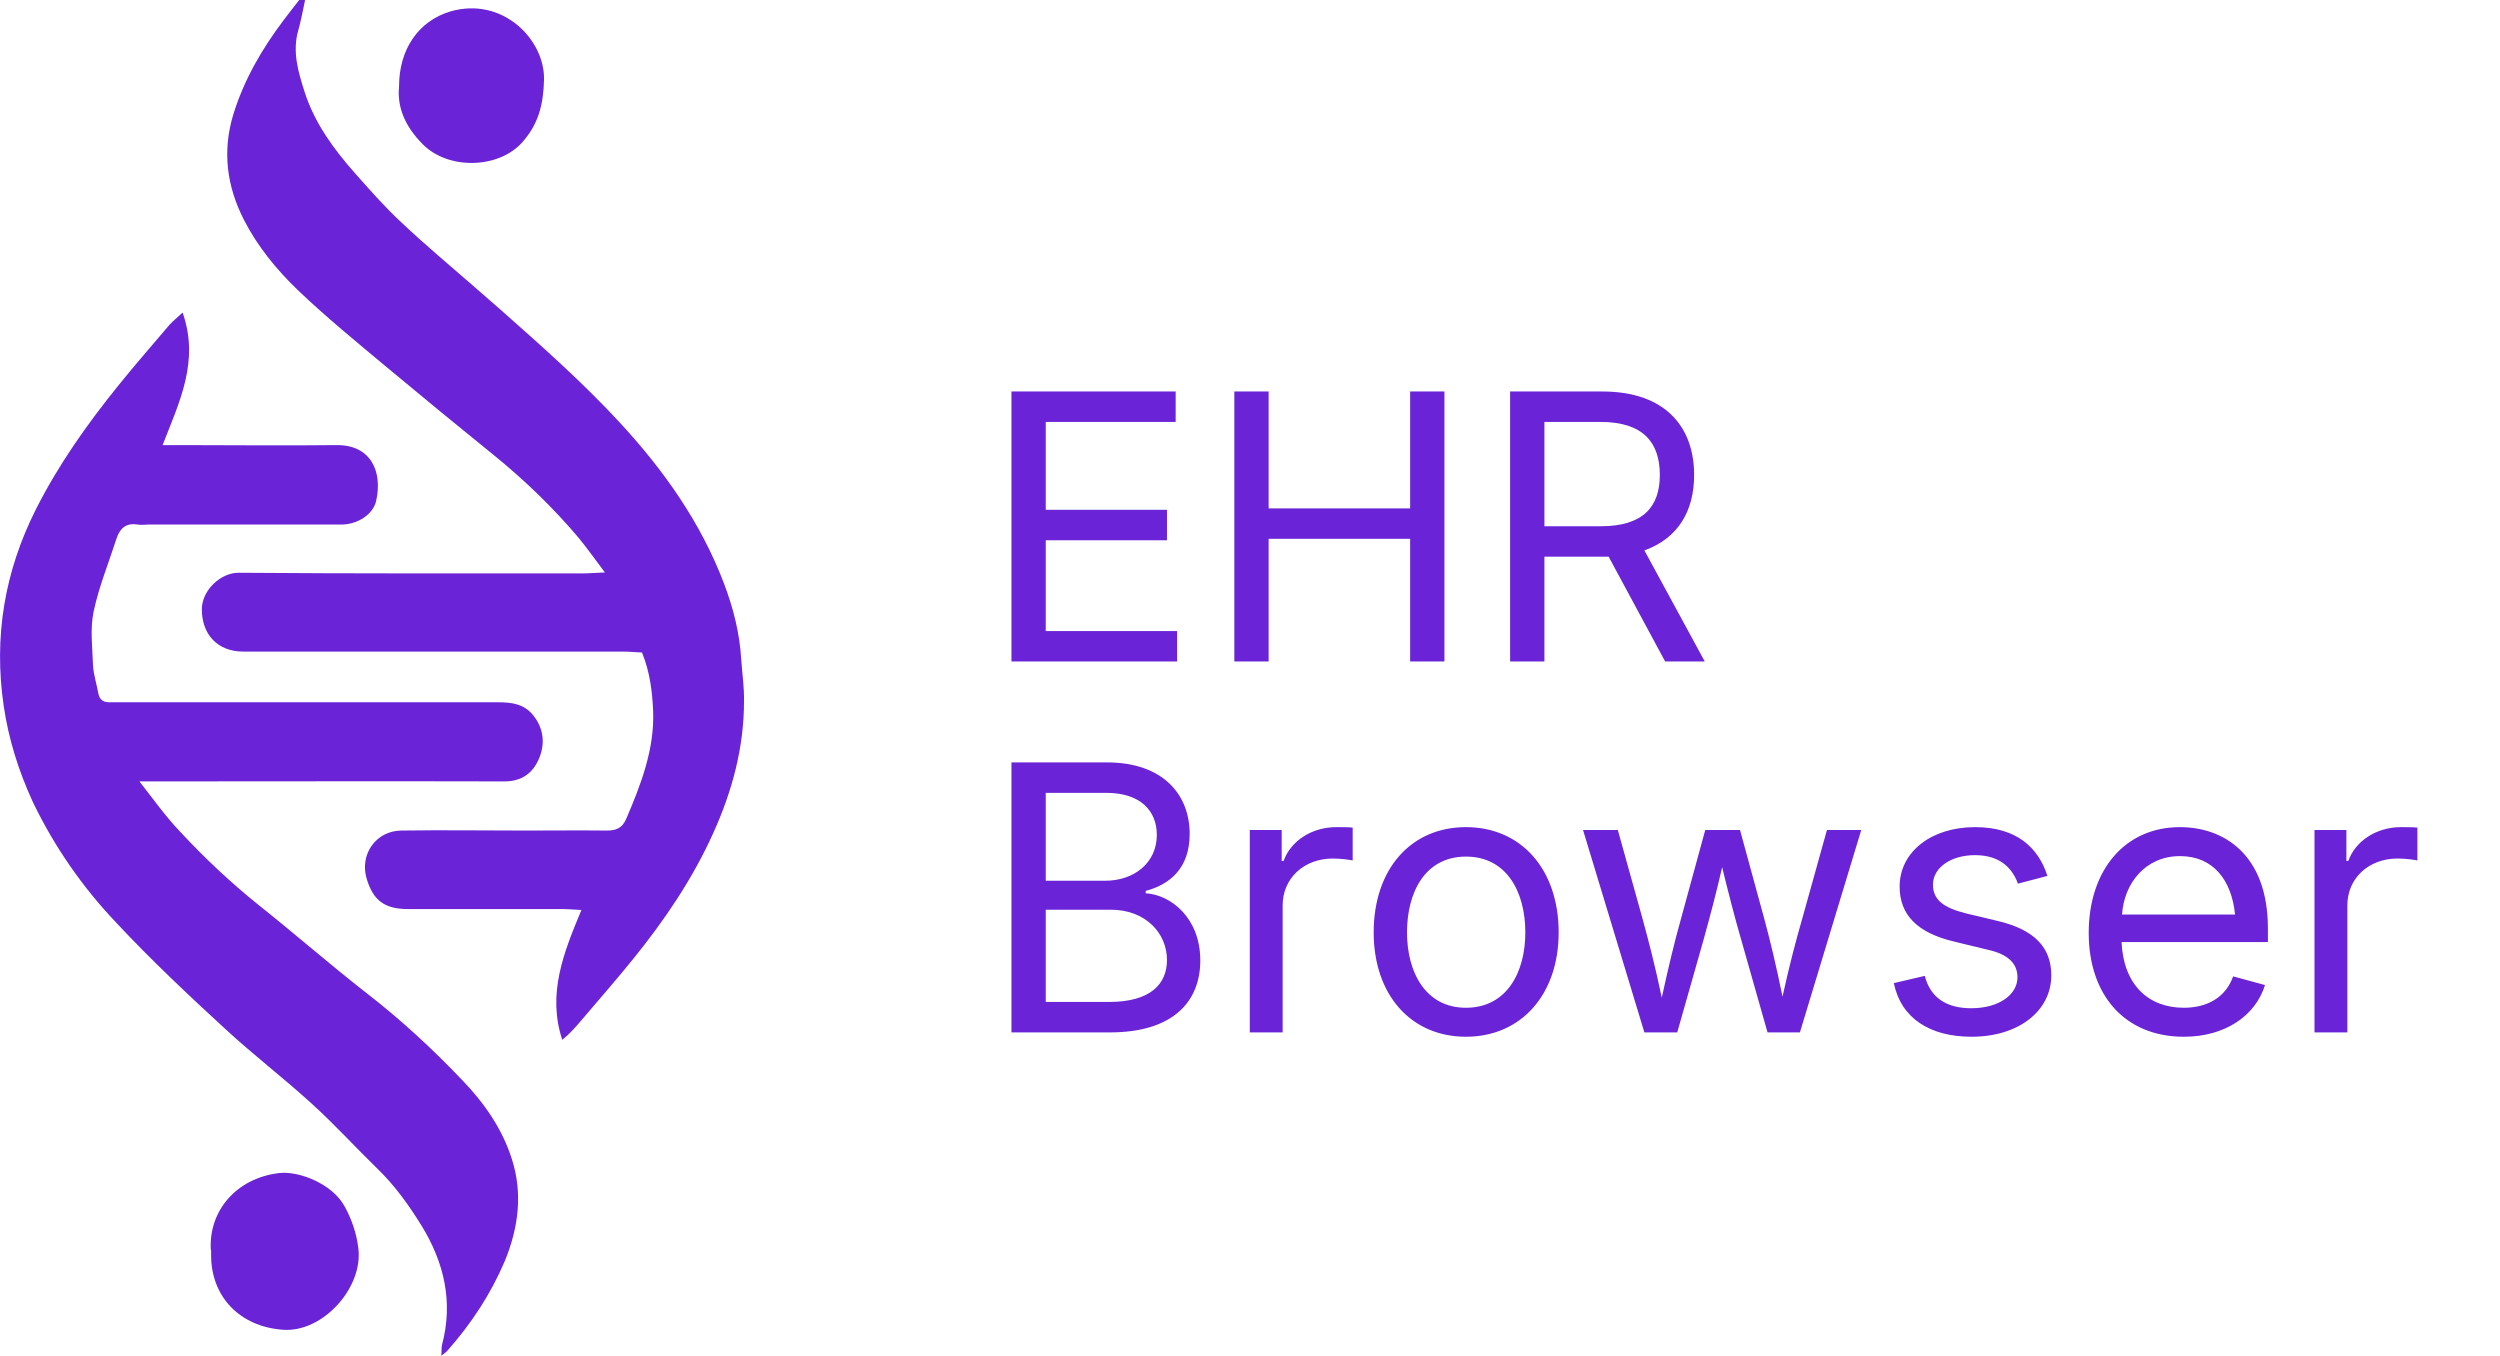
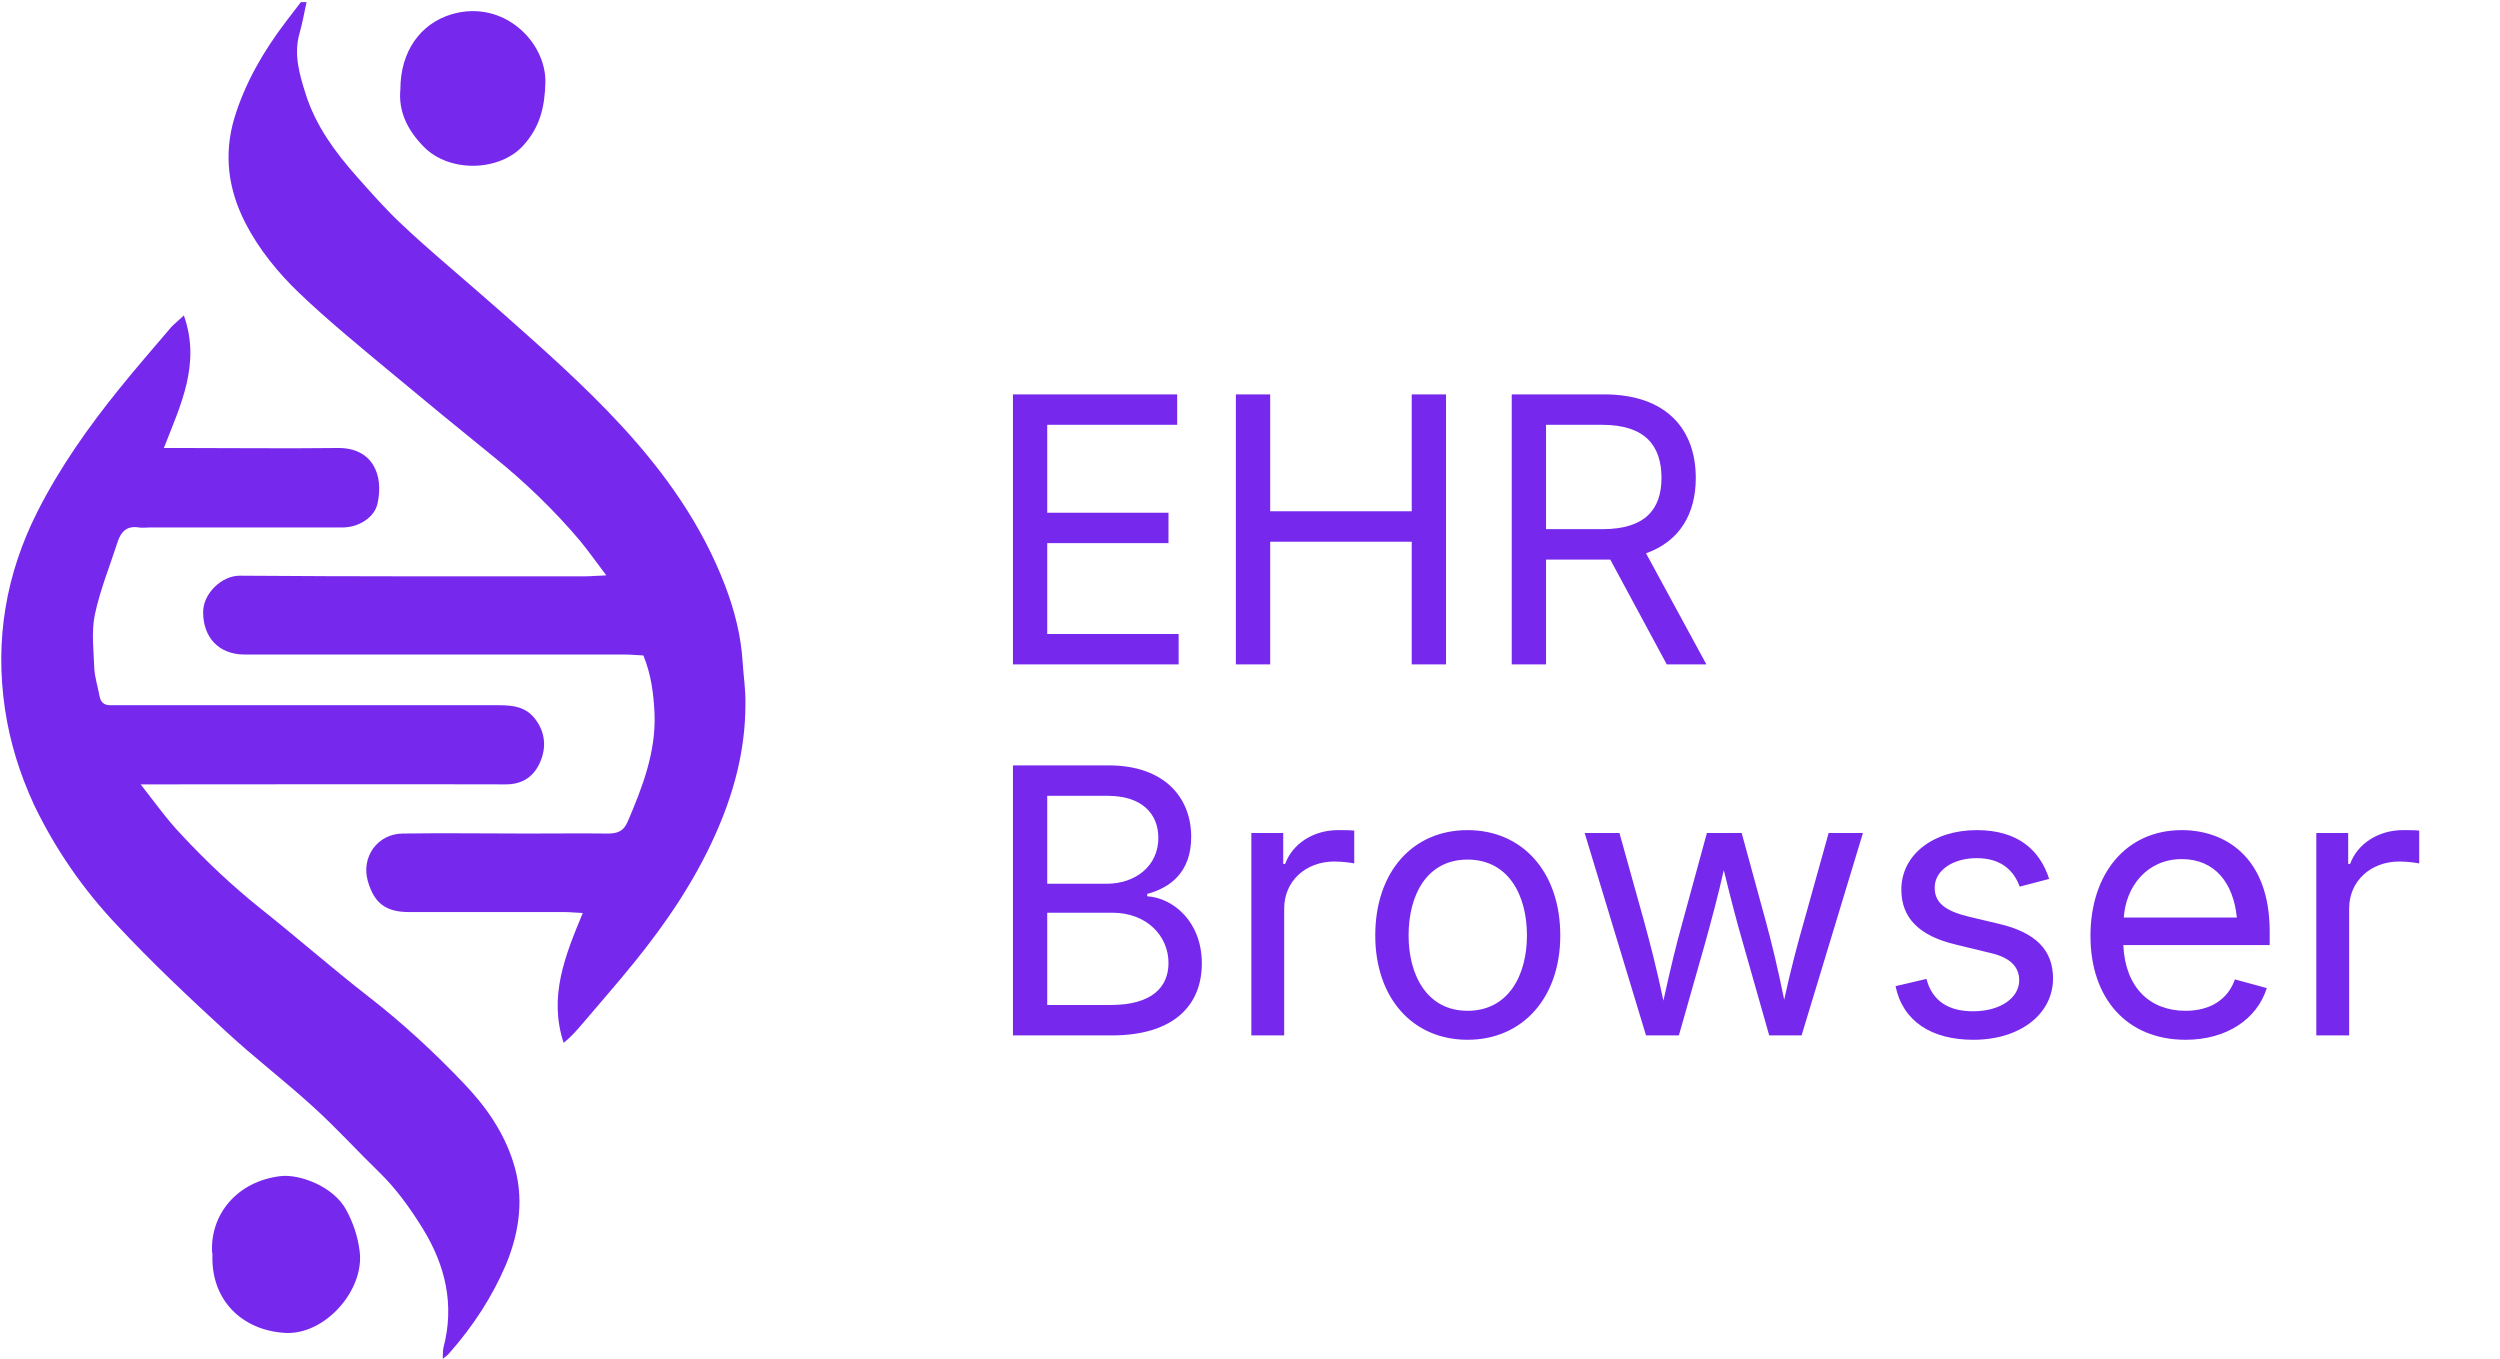
- <svg xmlns="http://www.w3.org/2000/svg" id="Layer_2" viewBox="0 0 80.88 43.86">
+ <svg xmlns="http://www.w3.org/2000/svg" id="Layer_2" viewBox="0 0 80.86 43.95">
  <defs>
-     <style>.cls-1{font-family:Inter-Bold, Inter;font-size:12px;font-variation-settings:'wght' 700, 'slnt' 0;}.cls-1,.cls-2{fill:#6a23d6;}</style>
+     <style>.cls-1{font-family:Inter-Bold, Inter;font-size:12px;font-variation-settings:'wght' 700, 'slnt' 0;}.cls-1,.cls-2{fill:#7728ed;}</style>
  </defs>
-   <g id="Layer_1-2">
-     <g>
-       <path class="cls-2" d="M9.87,0c-.07,.33-.13,.66-.22,.98-.2,.69,0,1.35,.2,1.98,.32,1.01,.94,1.86,1.64,2.65,.48,.54,.96,1.09,1.49,1.58,.77,.73,1.59,1.41,2.39,2.11,.29,.25,.58,.51,.87,.76,1.31,1.16,2.63,2.33,3.82,3.62,1.42,1.54,2.61,3.22,3.36,5.19,.3,.79,.51,1.61,.56,2.46,.03,.45,.1,.91,.09,1.36,0,1.49-.38,2.9-.99,4.25-.67,1.49-1.58,2.83-2.6,4.09-.55,.68-1.13,1.34-1.69,2-.18,.21-.36,.42-.6,.61-.49-1.49,.04-2.81,.62-4.2-.24-.01-.42-.03-.59-.03h-5.02c-.76,0-1.13-.28-1.34-.99-.23-.79,.31-1.54,1.12-1.55,1.34-.02,2.67,0,4.01,0,.88,0,1.76-.01,2.64,0,.31,0,.5-.08,.63-.38,.48-1.12,.92-2.26,.87-3.5-.03-.62-.1-1.24-.36-1.88-.21-.01-.42-.03-.64-.03H7.87c-.83,0-1.34-.55-1.34-1.37,0-.61,.61-1.19,1.2-1.18,3.72,.03,7.44,.02,11.16,.02,.19,0,.39-.02,.68-.03-.33-.44-.58-.79-.85-1.12-.83-.98-1.75-1.87-2.75-2.68-1.16-.94-2.32-1.89-3.47-2.85-.97-.81-1.95-1.61-2.86-2.48-.69-.66-1.31-1.42-1.75-2.28-.55-1.08-.7-2.2-.35-3.38,.35-1.15,.94-2.16,1.66-3.11C9.35,.43,9.51,.21,9.68,0c.06,0,.13,0,.19,0Z" />
-       <path class="cls-2" d="M5.91,10.12c.55,1.57-.11,2.89-.65,4.28h.59c1.67,0,3.35,.02,5.02,0,1.14-.02,1.51,.87,1.3,1.8-.1,.45-.61,.77-1.13,.77-2.08,0-4.16,0-6.23,0-.12,0-.24,.02-.36,0-.37-.06-.57,.12-.68,.45-.25,.78-.57,1.56-.74,2.36-.12,.56-.04,1.17-.02,1.76,.02,.3,.12,.6,.17,.89,.04,.2,.15,.29,.35,.29,.15,0,.31,0,.46,0h12.12c.44,0,.84,.05,1.14,.42,.35,.44,.39,.94,.18,1.42-.2,.46-.56,.72-1.11,.72-3.72-.01-7.44,0-11.16,0h-.65c.47,.6,.86,1.15,1.32,1.63,.79,.85,1.64,1.65,2.55,2.38,1.17,.93,2.3,1.92,3.48,2.84,1.11,.86,2.14,1.81,3.1,2.82,.71,.74,1.29,1.57,1.6,2.55,.36,1.12,.21,2.23-.23,3.3-.45,1.06-1.08,2.02-1.85,2.89-.04,.05-.09,.08-.2,.17,.01-.17,0-.26,.02-.35,.37-1.39,.07-2.67-.67-3.87-.41-.66-.86-1.29-1.42-1.83-.71-.69-1.38-1.43-2.12-2.1-.91-.83-1.89-1.58-2.79-2.41-1.22-1.12-2.43-2.26-3.55-3.46-1.09-1.15-2-2.46-2.69-3.9-.46-1-.78-2.02-.94-3.1-.33-2.24,.03-4.36,1.05-6.38,.73-1.44,1.65-2.74,2.66-3.99,.54-.67,1.1-1.31,1.66-1.97,.11-.12,.24-.22,.42-.39Z" />
-       <path class="cls-2" d="M6.82,40.43c-.07-1.26,.83-2.32,2.22-2.48,.61-.07,1.7,.33,2.11,1.08,.23,.42,.38,.86,.44,1.33,.18,1.28-1.14,2.76-2.44,2.66-1.4-.1-2.33-1.08-2.32-2.43,0-.05,0-.1,0-.15Z" />
-       <path class="cls-2" d="M12.91,2.8c0-1.21,.63-2.12,1.66-2.43,1.69-.49,3.06,.91,3.03,2.21-.02,.78-.17,1.43-.71,2.03-.76,.85-2.4,.9-3.23,.04-.52-.53-.82-1.14-.75-1.85Z" />
-     </g>
-     <text class="cls-1" transform="translate(31.66 21.4)">
-       <tspan x="0" y="0">EHR</tspan>
-       <tspan x="0" y="12">Browser</tspan>
-     </text>
+   <g>
+     <path class="cls-2" d="M9.91,.09c-.07,.33-.13,.66-.22,.98-.2,.69,0,1.35,.2,1.98,.32,1.01,.94,1.86,1.64,2.65,.48,.54,.96,1.09,1.49,1.58,.77,.73,1.59,1.41,2.39,2.11,.29,.25,.58,.51,.87,.76,1.31,1.16,2.63,2.33,3.82,3.62,1.42,1.54,2.61,3.22,3.36,5.19,.3,.79,.51,1.61,.56,2.46,.03,.45,.1,.91,.09,1.36,0,1.49-.38,2.9-.99,4.25-.67,1.49-1.58,2.83-2.6,4.09-.55,.68-1.13,1.34-1.69,2-.18,.21-.36,.42-.6,.61-.49-1.49,.04-2.81,.62-4.2-.24-.01-.42-.03-.59-.03h-5.02c-.76,0-1.13-.28-1.34-.99-.23-.79,.31-1.54,1.12-1.55,1.34-.02,2.67,0,4.01,0,.88,0,1.76-.01,2.64,0,.31,0,.5-.08,.63-.38,.48-1.12,.92-2.26,.87-3.5-.03-.62-.1-1.24-.36-1.88-.21-.01-.42-.03-.64-.03H7.91c-.83,0-1.34-.55-1.34-1.37,0-.61,.61-1.19,1.2-1.18,3.72,.03,7.44,.02,11.16,.02,.19,0,.39-.02,.68-.03-.33-.44-.58-.79-.85-1.12-.83-.98-1.75-1.87-2.75-2.68-1.16-.94-2.32-1.89-3.47-2.85-.97-.81-1.95-1.61-2.86-2.48-.69-.66-1.31-1.42-1.75-2.28-.55-1.08-.7-2.2-.35-3.38,.35-1.15,.94-2.16,1.66-3.11,.16-.21,.33-.43,.49-.64,.06,0,.13,0,.19,0Z" />
+     <path class="cls-2" d="M5.95,10.21c.55,1.57-.11,2.89-.65,4.28h.59c1.67,0,3.35,.02,5.02,0,1.14-.02,1.51,.87,1.3,1.8-.1,.45-.61,.77-1.13,.77-2.08,0-4.16,0-6.23,0-.12,0-.24,.02-.36,0-.37-.06-.57,.12-.68,.45-.25,.78-.57,1.56-.74,2.36-.12,.56-.04,1.17-.02,1.76,.02,.3,.12,.6,.17,.89,.04,.2,.15,.29,.35,.29,.15,0,.31,0,.46,0h12.12c.44,0,.84,.05,1.14,.42,.35,.44,.39,.94,.18,1.42-.2,.46-.56,.72-1.11,.72-3.72-.01-7.44,0-11.16,0h-.65c.47,.6,.86,1.15,1.32,1.63,.79,.85,1.64,1.65,2.55,2.38,1.17,.93,2.3,1.92,3.48,2.84,1.11,.86,2.14,1.81,3.1,2.82,.71,.74,1.29,1.57,1.6,2.55,.36,1.12,.21,2.23-.23,3.3-.45,1.06-1.08,2.02-1.85,2.89-.04,.05-.09,.08-.2,.17,.01-.17,0-.26,.02-.35,.37-1.39,.07-2.67-.67-3.87-.41-.66-.86-1.29-1.42-1.83-.71-.69-1.38-1.43-2.12-2.1-.91-.83-1.89-1.58-2.79-2.41-1.22-1.12-2.43-2.26-3.55-3.46-1.09-1.15-2-2.46-2.69-3.9-.46-1-.78-2.02-.94-3.1-.33-2.24,.03-4.36,1.05-6.38,.73-1.44,1.65-2.74,2.66-3.99,.54-.67,1.1-1.31,1.66-1.97,.11-.12,.24-.22,.42-.39Z" />
+     <path class="cls-2" d="M6.86,40.52c-.07-1.26,.83-2.32,2.22-2.48,.61-.07,1.7,.33,2.11,1.08,.23,.42,.38,.86,.44,1.33,.18,1.28-1.14,2.76-2.44,2.66-1.4-.1-2.33-1.08-2.32-2.43,0-.05,0-.1,0-.15Z" />
+     <path class="cls-2" d="M12.95,2.89c0-1.21,.63-2.12,1.66-2.43,1.69-.49,3.06,.91,3.03,2.21-.02,.78-.17,1.43-.71,2.03-.76,.85-2.4,.9-3.23,.04-.52-.53-.82-1.14-.75-1.85Z" />
  </g>
+   <text class="cls-1" transform="translate(31.7 21.49)">
+     <tspan x="0" y="0">EHR</tspan>
+     <tspan x="0" y="12">Browser</tspan>
+   </text>
</svg>
